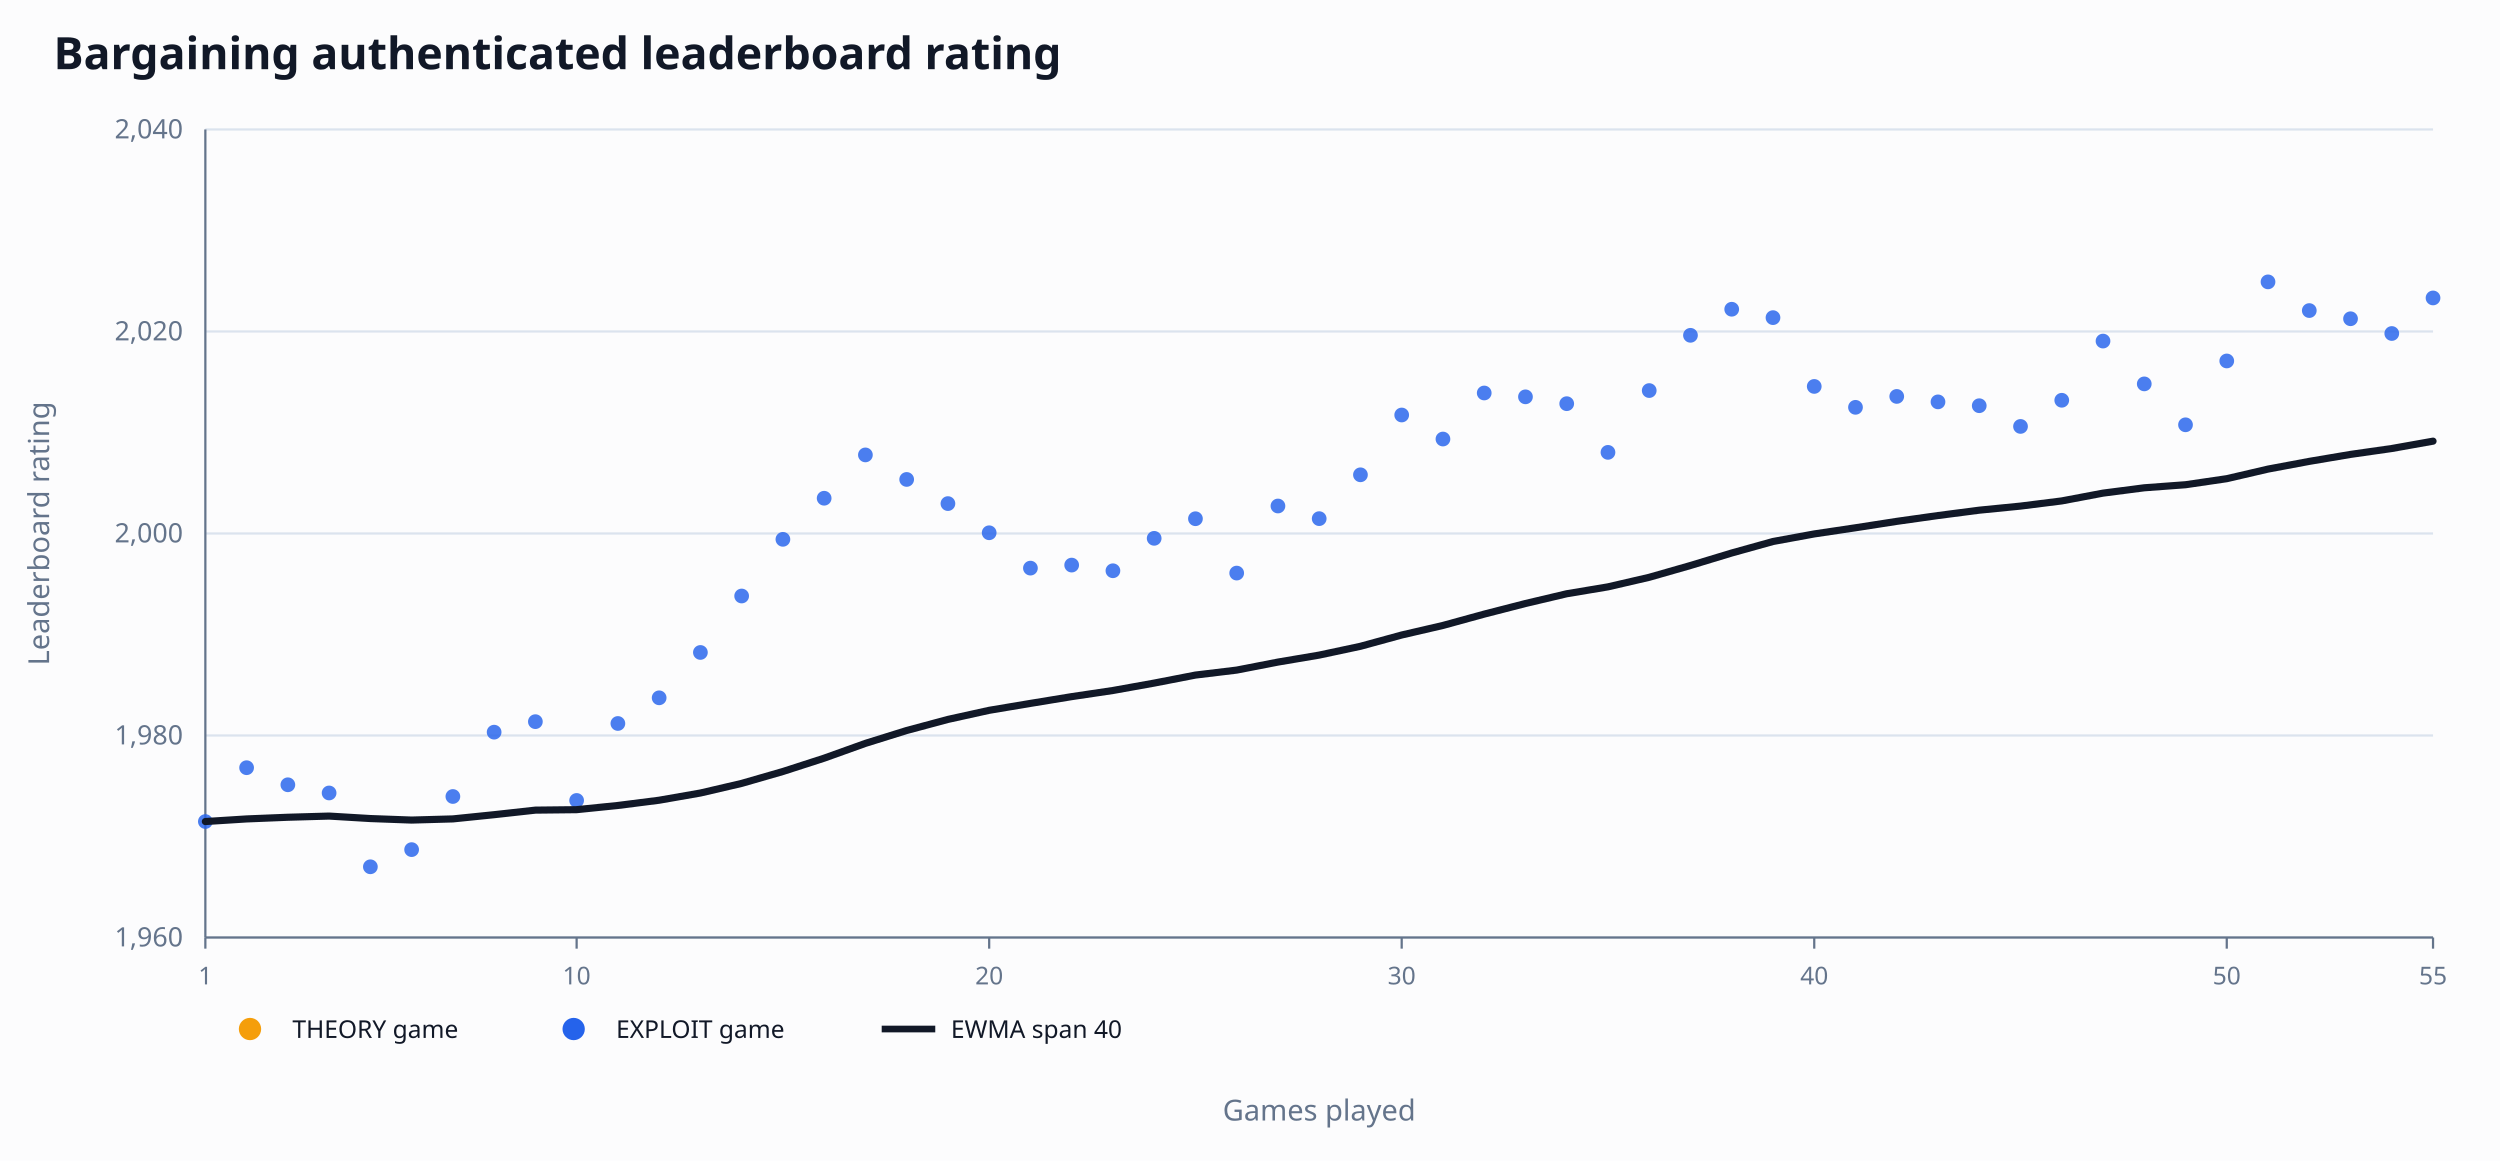
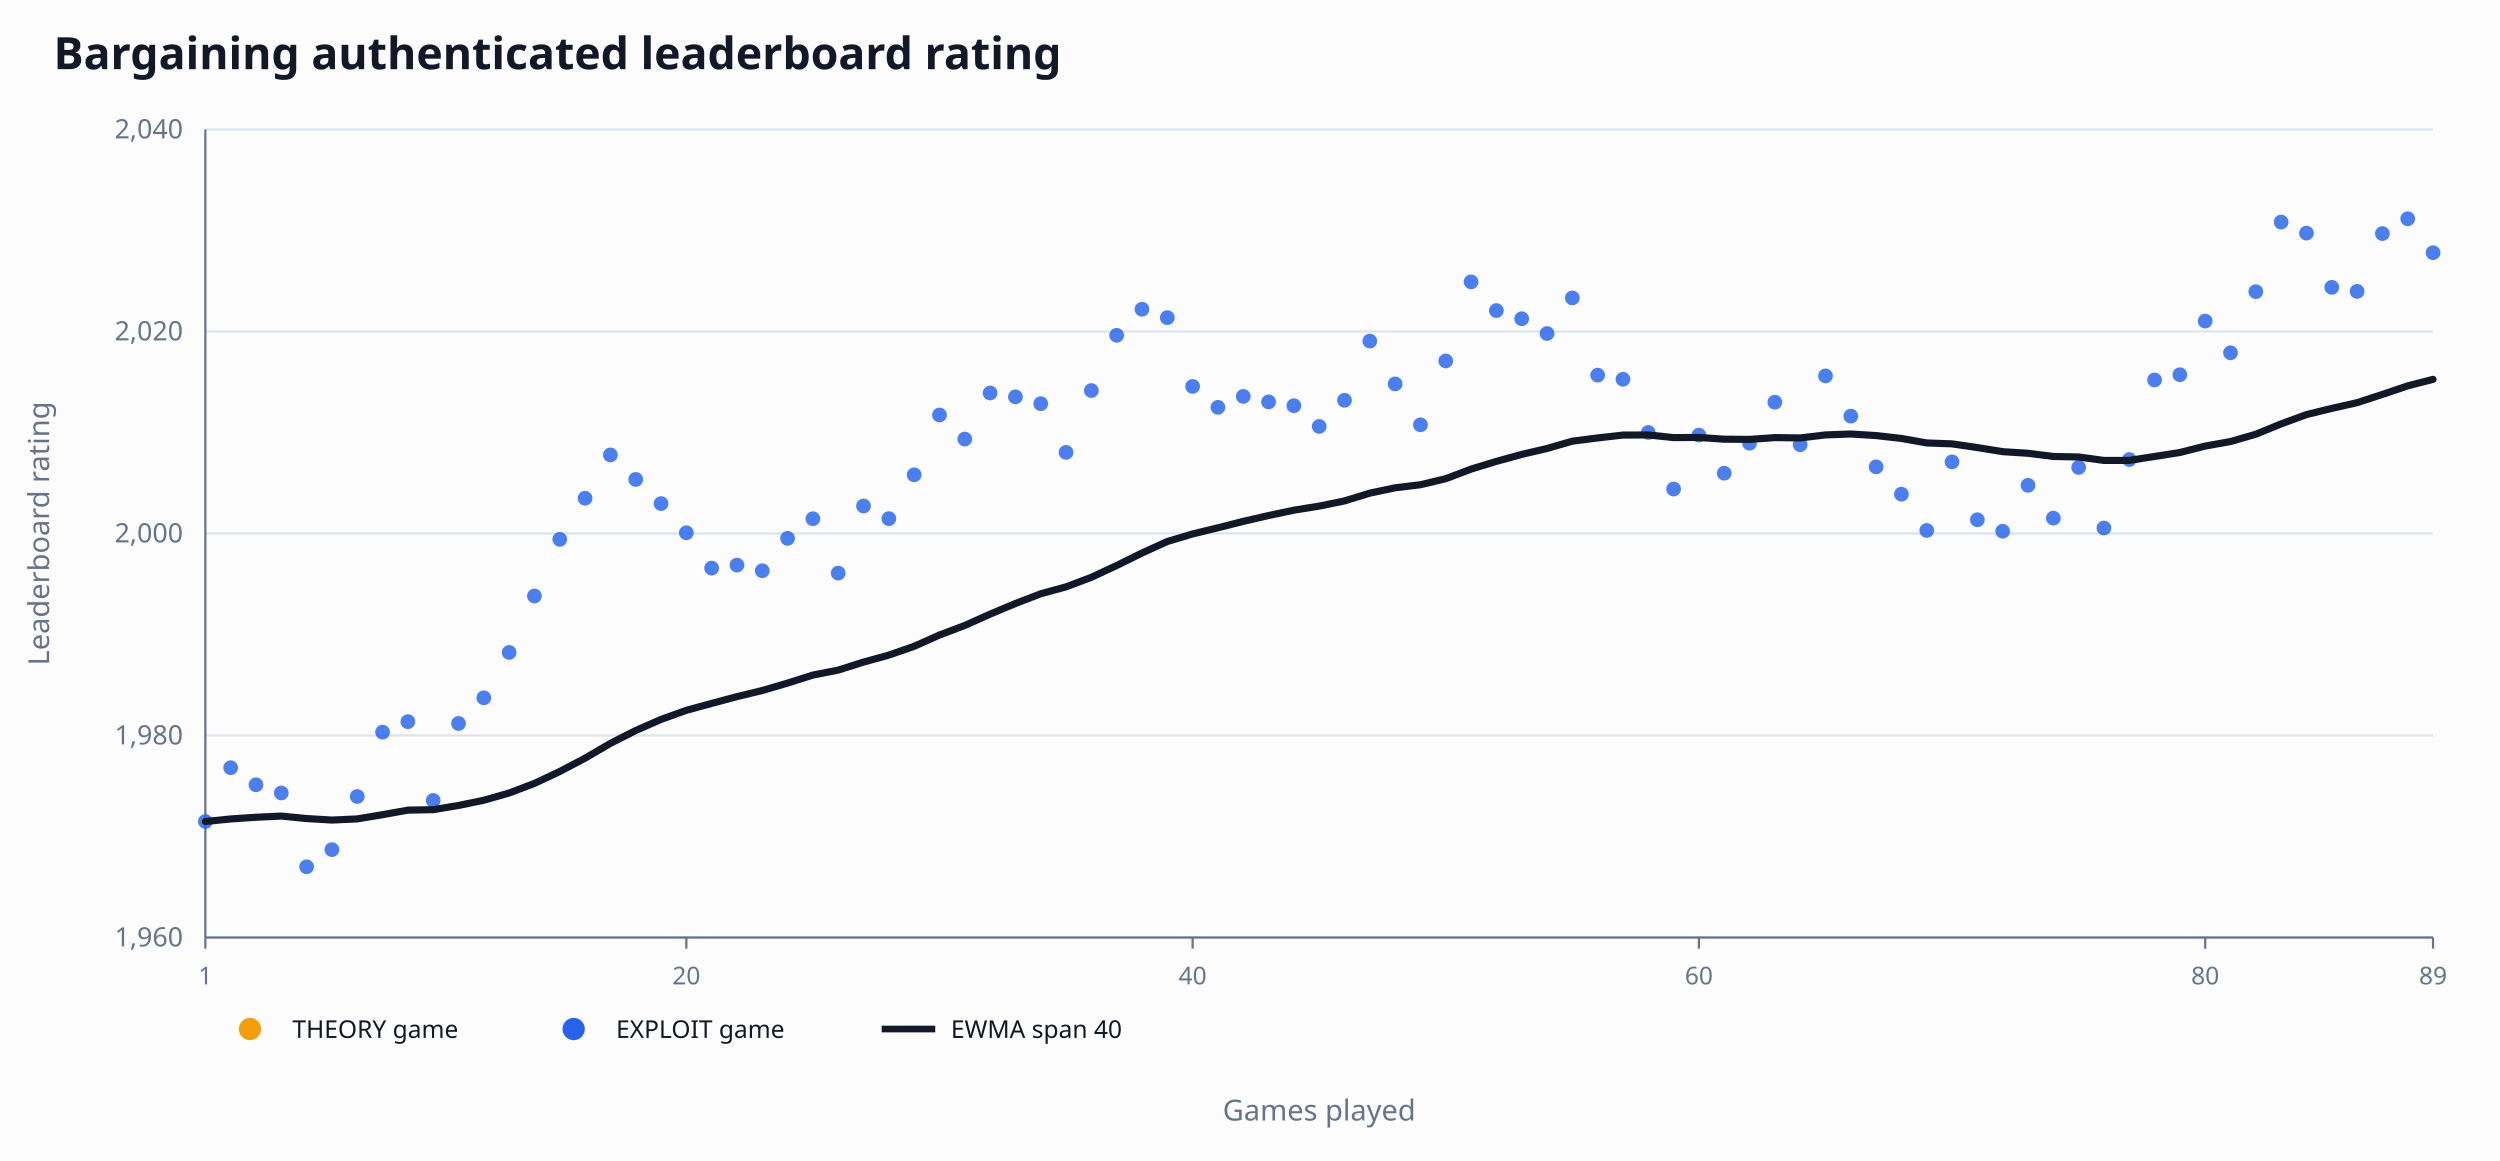
<svg xmlns="http://www.w3.org/2000/svg" width="1120" height="520" viewBox="0 0 1120 520">
  <rect width="100%" height="100%" fill="#fcfcfd" />
  <text x="24" y="31" font-family="system-ui,sans-serif" font-size="20" font-weight="700" fill="#111827">Bargaining authenticated leaderboard rating</text>
  <line x1="92" y1="420.00" x2="1090" y2="420.00" stroke="#dbe3ee" stroke-width="1" />
  <text x="82" y="424.00" text-anchor="end" font-family="system-ui,sans-serif" font-size="12" fill="#64748b">1,960</text>
  <line x1="92" y1="329.50" x2="1090" y2="329.50" stroke="#dbe3ee" stroke-width="1" />
  <text x="82" y="333.50" text-anchor="end" font-family="system-ui,sans-serif" font-size="12" fill="#64748b">1,980</text>
  <line x1="92" y1="239.00" x2="1090" y2="239.00" stroke="#dbe3ee" stroke-width="1" />
  <text x="82" y="243.00" text-anchor="end" font-family="system-ui,sans-serif" font-size="12" fill="#64748b">2,000</text>
  <line x1="92" y1="148.50" x2="1090" y2="148.50" stroke="#dbe3ee" stroke-width="1" />
  <text x="82" y="152.50" text-anchor="end" font-family="system-ui,sans-serif" font-size="12" fill="#64748b">2,020</text>
  <line x1="92" y1="58.00" x2="1090" y2="58.00" stroke="#dbe3ee" stroke-width="1" />
  <text x="82" y="62.00" text-anchor="end" font-family="system-ui,sans-serif" font-size="12" fill="#64748b">2,040</text>
  <line x1="92.00" y1="420" x2="92.00" y2="425" stroke="#64748b" />
  <text x="92.00" y="441" text-anchor="middle" font-family="system-ui,sans-serif" font-size="11" fill="#64748b">1</text>
-   <line x1="258.33" y1="420" x2="258.33" y2="425" stroke="#64748b" />
-   <text x="258.33" y="441" text-anchor="middle" font-family="system-ui,sans-serif" font-size="11" fill="#64748b">10</text>
-   <line x1="443.15" y1="420" x2="443.15" y2="425" stroke="#64748b" />
-   <text x="443.15" y="441" text-anchor="middle" font-family="system-ui,sans-serif" font-size="11" fill="#64748b">20</text>
-   <line x1="627.96" y1="420" x2="627.96" y2="425" stroke="#64748b" />
-   <text x="627.96" y="441" text-anchor="middle" font-family="system-ui,sans-serif" font-size="11" fill="#64748b">30</text>
-   <line x1="812.78" y1="420" x2="812.78" y2="425" stroke="#64748b" />
-   <text x="812.78" y="441" text-anchor="middle" font-family="system-ui,sans-serif" font-size="11" fill="#64748b">40</text>
-   <line x1="997.59" y1="420" x2="997.59" y2="425" stroke="#64748b" />
-   <text x="997.59" y="441" text-anchor="middle" font-family="system-ui,sans-serif" font-size="11" fill="#64748b">50</text>
+   <line x1="307.48" y1="420" x2="307.48" y2="425" stroke="#64748b" />
+   <text x="307.48" y="441" text-anchor="middle" font-family="system-ui,sans-serif" font-size="11" fill="#64748b">20</text>
+   <line x1="534.30" y1="420" x2="534.30" y2="425" stroke="#64748b" />
+   <text x="534.30" y="441" text-anchor="middle" font-family="system-ui,sans-serif" font-size="11" fill="#64748b">40</text>
+   <line x1="761.11" y1="420" x2="761.11" y2="425" stroke="#64748b" />
+   <text x="761.11" y="441" text-anchor="middle" font-family="system-ui,sans-serif" font-size="11" fill="#64748b">60</text>
+   <line x1="987.93" y1="420" x2="987.93" y2="425" stroke="#64748b" />
+   <text x="987.93" y="441" text-anchor="middle" font-family="system-ui,sans-serif" font-size="11" fill="#64748b">80</text>
  <line x1="1090.00" y1="420" x2="1090.00" y2="425" stroke="#64748b" />
-   <text x="1090.00" y="441" text-anchor="middle" font-family="system-ui,sans-serif" font-size="11" fill="#64748b">55</text>
+   <text x="1090.00" y="441" text-anchor="middle" font-family="system-ui,sans-serif" font-size="11" fill="#64748b">89</text>
  <line x1="92" y1="58" x2="92" y2="420" stroke="#64748b" />
  <line x1="92" y1="420" x2="1090" y2="420" stroke="#64748b" />
  <text x="591.00" y="502" text-anchor="middle" font-family="system-ui,sans-serif" font-size="13" fill="#64748b">Games played</text>
  <text x="22" y="239.00" text-anchor="middle" transform="rotate(-90 22 239.00)" font-family="system-ui,sans-serif" font-size="13" fill="#64748b">Leaderboard rating</text>
  <circle cx="92.00" cy="368.05" r="3.3" fill="#2563eb" opacity="0.82" />
-   <circle cx="110.48" cy="343.93" r="3.3" fill="#2563eb" opacity="0.82" />
-   <circle cx="128.96" cy="351.58" r="3.3" fill="#2563eb" opacity="0.82" />
-   <circle cx="147.44" cy="355.25" r="3.3" fill="#2563eb" opacity="0.82" />
-   <circle cx="165.93" cy="388.32" r="3.3" fill="#2563eb" opacity="0.82" />
-   <circle cx="184.41" cy="380.63" r="3.3" fill="#2563eb" opacity="0.82" />
-   <circle cx="202.89" cy="356.83" r="3.3" fill="#2563eb" opacity="0.82" />
-   <circle cx="221.37" cy="328.01" r="3.3" fill="#2563eb" opacity="0.82" />
-   <circle cx="239.85" cy="323.30" r="3.3" fill="#2563eb" opacity="0.82" />
-   <circle cx="258.33" cy="358.60" r="3.3" fill="#2563eb" opacity="0.82" />
-   <circle cx="276.81" cy="324.12" r="3.3" fill="#2563eb" opacity="0.82" />
-   <circle cx="295.30" cy="312.62" r="3.3" fill="#2563eb" opacity="0.82" />
-   <circle cx="313.78" cy="292.30" r="3.3" fill="#2563eb" opacity="0.82" />
-   <circle cx="332.26" cy="267.01" r="3.3" fill="#2563eb" opacity="0.82" />
-   <circle cx="350.74" cy="241.62" r="3.3" fill="#2563eb" opacity="0.82" />
-   <circle cx="369.22" cy="223.21" r="3.3" fill="#2563eb" opacity="0.82" />
-   <circle cx="387.70" cy="203.80" r="3.3" fill="#2563eb" opacity="0.82" />
-   <circle cx="406.19" cy="214.79" r="3.3" fill="#2563eb" opacity="0.82" />
-   <circle cx="424.67" cy="225.61" r="3.3" fill="#2563eb" opacity="0.82" />
-   <circle cx="443.15" cy="238.68" r="3.3" fill="#2563eb" opacity="0.82" />
-   <circle cx="461.63" cy="254.52" r="3.3" fill="#2563eb" opacity="0.82" />
-   <circle cx="480.11" cy="253.16" r="3.3" fill="#2563eb" opacity="0.82" />
-   <circle cx="498.59" cy="255.70" r="3.3" fill="#2563eb" opacity="0.82" />
-   <circle cx="517.07" cy="241.17" r="3.3" fill="#2563eb" opacity="0.82" />
-   <circle cx="535.56" cy="232.39" r="3.3" fill="#2563eb" opacity="0.82" />
-   <circle cx="554.04" cy="256.74" r="3.3" fill="#2563eb" opacity="0.82" />
-   <circle cx="572.52" cy="226.69" r="3.3" fill="#2563eb" opacity="0.82" />
-   <circle cx="591.00" cy="232.35" r="3.3" fill="#2563eb" opacity="0.82" />
-   <circle cx="609.48" cy="212.71" r="3.3" fill="#2563eb" opacity="0.82" />
-   <circle cx="627.96" cy="185.92" r="3.3" fill="#2563eb" opacity="0.82" />
-   <circle cx="646.44" cy="196.69" r="3.3" fill="#2563eb" opacity="0.82" />
-   <circle cx="664.93" cy="176.06" r="3.3" fill="#2563eb" opacity="0.82" />
-   <circle cx="683.41" cy="177.78" r="3.3" fill="#2563eb" opacity="0.82" />
-   <circle cx="701.89" cy="180.85" r="3.3" fill="#2563eb" opacity="0.82" />
-   <circle cx="720.37" cy="202.66" r="3.3" fill="#2563eb" opacity="0.82" />
-   <circle cx="738.85" cy="174.97" r="3.3" fill="#2563eb" opacity="0.82" />
-   <circle cx="757.33" cy="150.22" r="3.3" fill="#2563eb" opacity="0.82" />
-   <circle cx="775.81" cy="138.54" r="3.3" fill="#2563eb" opacity="0.82" />
-   <circle cx="794.30" cy="142.30" r="3.3" fill="#2563eb" opacity="0.82" />
-   <circle cx="812.78" cy="173.12" r="3.3" fill="#2563eb" opacity="0.82" />
-   <circle cx="831.26" cy="182.48" r="3.3" fill="#2563eb" opacity="0.82" />
-   <circle cx="849.74" cy="177.60" r="3.3" fill="#2563eb" opacity="0.82" />
-   <circle cx="868.22" cy="180.04" r="3.3" fill="#2563eb" opacity="0.82" />
-   <circle cx="886.70" cy="181.76" r="3.3" fill="#2563eb" opacity="0.82" />
-   <circle cx="905.19" cy="191.04" r="3.3" fill="#2563eb" opacity="0.82" />
-   <circle cx="923.67" cy="179.32" r="3.3" fill="#2563eb" opacity="0.82" />
-   <circle cx="942.15" cy="152.80" r="3.3" fill="#2563eb" opacity="0.82" />
-   <circle cx="960.63" cy="171.98" r="3.3" fill="#2563eb" opacity="0.82" />
-   <circle cx="979.11" cy="190.31" r="3.3" fill="#2563eb" opacity="0.82" />
-   <circle cx="997.59" cy="161.71" r="3.3" fill="#2563eb" opacity="0.82" />
-   <circle cx="1016.07" cy="126.28" r="3.3" fill="#2563eb" opacity="0.82" />
-   <circle cx="1034.56" cy="139.13" r="3.3" fill="#2563eb" opacity="0.82" />
-   <circle cx="1053.04" cy="142.80" r="3.3" fill="#2563eb" opacity="0.82" />
-   <circle cx="1071.52" cy="149.41" r="3.3" fill="#2563eb" opacity="0.82" />
-   <circle cx="1090.00" cy="133.48" r="3.3" fill="#2563eb" opacity="0.82" />
-   <polyline points="92.00,368.05 110.48,366.88 128.96,366.13 147.44,365.60 165.93,366.71 184.41,367.39 202.89,366.87 221.37,364.98 239.85,362.94 258.33,362.73 276.81,360.85 295.30,358.50 313.78,355.27 332.26,350.96 350.74,345.63 369.22,339.66 387.70,333.03 406.19,327.26 424.67,322.30 443.15,318.22 461.63,315.12 480.11,312.09 498.59,309.34 517.07,306.02 535.56,302.43 554.04,300.20 572.52,296.61 591.00,293.48 609.48,289.54 627.96,284.48 646.44,280.20 664.93,275.12 683.41,270.37 701.89,266.00 720.37,262.91 738.85,258.63 757.33,253.34 775.81,247.74 794.30,242.59 812.78,239.20 831.26,236.44 849.74,233.57 868.22,230.96 886.70,228.56 905.19,226.73 923.67,224.41 942.15,220.92 960.63,218.53 979.11,217.16 997.59,214.45 1016.07,210.15 1034.56,206.69 1053.04,203.57 1071.52,200.93 1090.00,197.64" fill="none" stroke="#111827" stroke-width="3.2" stroke-linejoin="round" stroke-linecap="round" />
+   <circle cx="103.34" cy="343.93" r="3.3" fill="#2563eb" opacity="0.82" />
+   <circle cx="114.68" cy="351.58" r="3.3" fill="#2563eb" opacity="0.82" />
+   <circle cx="126.02" cy="355.25" r="3.3" fill="#2563eb" opacity="0.82" />
+   <circle cx="137.36" cy="388.32" r="3.3" fill="#2563eb" opacity="0.82" />
+   <circle cx="148.70" cy="380.63" r="3.3" fill="#2563eb" opacity="0.82" />
+   <circle cx="160.05" cy="356.83" r="3.3" fill="#2563eb" opacity="0.82" />
+   <circle cx="171.39" cy="328.01" r="3.3" fill="#2563eb" opacity="0.82" />
+   <circle cx="182.73" cy="323.30" r="3.3" fill="#2563eb" opacity="0.82" />
+   <circle cx="194.07" cy="358.60" r="3.3" fill="#2563eb" opacity="0.82" />
+   <circle cx="205.41" cy="324.12" r="3.3" fill="#2563eb" opacity="0.82" />
+   <circle cx="216.75" cy="312.62" r="3.3" fill="#2563eb" opacity="0.82" />
+   <circle cx="228.09" cy="292.30" r="3.3" fill="#2563eb" opacity="0.82" />
+   <circle cx="239.43" cy="267.01" r="3.3" fill="#2563eb" opacity="0.82" />
+   <circle cx="250.77" cy="241.62" r="3.3" fill="#2563eb" opacity="0.82" />
+   <circle cx="262.11" cy="223.21" r="3.3" fill="#2563eb" opacity="0.82" />
+   <circle cx="273.45" cy="203.80" r="3.3" fill="#2563eb" opacity="0.82" />
+   <circle cx="284.80" cy="214.79" r="3.3" fill="#2563eb" opacity="0.82" />
+   <circle cx="296.14" cy="225.61" r="3.3" fill="#2563eb" opacity="0.82" />
+   <circle cx="307.48" cy="238.68" r="3.3" fill="#2563eb" opacity="0.82" />
+   <circle cx="318.82" cy="254.52" r="3.3" fill="#2563eb" opacity="0.82" />
+   <circle cx="330.16" cy="253.16" r="3.3" fill="#2563eb" opacity="0.82" />
+   <circle cx="341.50" cy="255.70" r="3.3" fill="#2563eb" opacity="0.82" />
+   <circle cx="352.84" cy="241.17" r="3.3" fill="#2563eb" opacity="0.82" />
+   <circle cx="364.18" cy="232.39" r="3.3" fill="#2563eb" opacity="0.82" />
+   <circle cx="375.52" cy="256.74" r="3.3" fill="#2563eb" opacity="0.82" />
+   <circle cx="386.86" cy="226.69" r="3.3" fill="#2563eb" opacity="0.82" />
+   <circle cx="398.20" cy="232.35" r="3.3" fill="#2563eb" opacity="0.82" />
+   <circle cx="409.55" cy="212.71" r="3.3" fill="#2563eb" opacity="0.82" />
+   <circle cx="420.89" cy="185.92" r="3.3" fill="#2563eb" opacity="0.82" />
+   <circle cx="432.23" cy="196.69" r="3.3" fill="#2563eb" opacity="0.82" />
+   <circle cx="443.57" cy="176.06" r="3.3" fill="#2563eb" opacity="0.82" />
+   <circle cx="454.91" cy="177.78" r="3.3" fill="#2563eb" opacity="0.82" />
+   <circle cx="466.25" cy="180.85" r="3.3" fill="#2563eb" opacity="0.82" />
+   <circle cx="477.59" cy="202.66" r="3.3" fill="#2563eb" opacity="0.82" />
+   <circle cx="488.93" cy="174.97" r="3.3" fill="#2563eb" opacity="0.82" />
+   <circle cx="500.27" cy="150.22" r="3.3" fill="#2563eb" opacity="0.82" />
+   <circle cx="511.61" cy="138.54" r="3.3" fill="#2563eb" opacity="0.82" />
+   <circle cx="522.95" cy="142.30" r="3.3" fill="#2563eb" opacity="0.82" />
+   <circle cx="534.30" cy="173.12" r="3.3" fill="#2563eb" opacity="0.82" />
+   <circle cx="545.64" cy="182.48" r="3.3" fill="#2563eb" opacity="0.82" />
+   <circle cx="556.98" cy="177.60" r="3.3" fill="#2563eb" opacity="0.82" />
+   <circle cx="568.32" cy="180.04" r="3.3" fill="#2563eb" opacity="0.82" />
+   <circle cx="579.66" cy="181.76" r="3.3" fill="#2563eb" opacity="0.82" />
+   <circle cx="591.00" cy="191.04" r="3.3" fill="#2563eb" opacity="0.82" />
+   <circle cx="602.34" cy="179.32" r="3.3" fill="#2563eb" opacity="0.82" />
+   <circle cx="613.68" cy="152.80" r="3.3" fill="#2563eb" opacity="0.82" />
+   <circle cx="625.02" cy="171.98" r="3.3" fill="#2563eb" opacity="0.82" />
+   <circle cx="636.36" cy="190.31" r="3.3" fill="#2563eb" opacity="0.82" />
+   <circle cx="647.70" cy="161.71" r="3.3" fill="#2563eb" opacity="0.82" />
+   <circle cx="659.05" cy="126.28" r="3.3" fill="#2563eb" opacity="0.82" />
+   <circle cx="670.39" cy="139.13" r="3.3" fill="#2563eb" opacity="0.82" />
+   <circle cx="681.73" cy="142.80" r="3.3" fill="#2563eb" opacity="0.82" />
+   <circle cx="693.07" cy="149.41" r="3.3" fill="#2563eb" opacity="0.82" />
+   <circle cx="704.41" cy="133.48" r="3.3" fill="#2563eb" opacity="0.82" />
+   <circle cx="715.75" cy="168.05" r="3.3" fill="#2563eb" opacity="0.82" />
+   <circle cx="727.09" cy="169.90" r="3.3" fill="#2563eb" opacity="0.82" />
+   <circle cx="738.43" cy="193.75" r="3.3" fill="#2563eb" opacity="0.82" />
+   <circle cx="749.77" cy="219.09" r="3.3" fill="#2563eb" opacity="0.82" />
+   <circle cx="761.11" cy="194.93" r="3.3" fill="#2563eb" opacity="0.82" />
+   <circle cx="772.45" cy="211.99" r="3.3" fill="#2563eb" opacity="0.82" />
+   <circle cx="783.80" cy="198.55" r="3.3" fill="#2563eb" opacity="0.82" />
+   <circle cx="795.14" cy="180.18" r="3.3" fill="#2563eb" opacity="0.82" />
+   <circle cx="806.48" cy="199.23" r="3.3" fill="#2563eb" opacity="0.82" />
+   <circle cx="817.82" cy="168.41" r="3.3" fill="#2563eb" opacity="0.82" />
+   <circle cx="829.16" cy="186.42" r="3.3" fill="#2563eb" opacity="0.82" />
+   <circle cx="840.50" cy="209.14" r="3.3" fill="#2563eb" opacity="0.82" />
+   <circle cx="851.84" cy="221.40" r="3.3" fill="#2563eb" opacity="0.82" />
+   <circle cx="863.18" cy="237.64" r="3.3" fill="#2563eb" opacity="0.82" />
+   <circle cx="874.52" cy="206.92" r="3.3" fill="#2563eb" opacity="0.82" />
+   <circle cx="885.86" cy="232.85" r="3.3" fill="#2563eb" opacity="0.82" />
+   <circle cx="897.20" cy="238.00" r="3.3" fill="#2563eb" opacity="0.82" />
+   <circle cx="908.55" cy="217.42" r="3.3" fill="#2563eb" opacity="0.82" />
+   <circle cx="919.89" cy="232.12" r="3.3" fill="#2563eb" opacity="0.82" />
+   <circle cx="931.23" cy="209.41" r="3.3" fill="#2563eb" opacity="0.82" />
+   <circle cx="942.57" cy="236.56" r="3.3" fill="#2563eb" opacity="0.82" />
+   <circle cx="953.91" cy="205.88" r="3.3" fill="#2563eb" opacity="0.82" />
+   <circle cx="965.25" cy="170.22" r="3.3" fill="#2563eb" opacity="0.82" />
+   <circle cx="976.59" cy="167.87" r="3.3" fill="#2563eb" opacity="0.82" />
+   <circle cx="987.93" cy="143.84" r="3.3" fill="#2563eb" opacity="0.82" />
+   <circle cx="999.27" cy="158.05" r="3.3" fill="#2563eb" opacity="0.82" />
+   <circle cx="1010.61" cy="130.67" r="3.3" fill="#2563eb" opacity="0.82" />
+   <circle cx="1021.95" cy="99.49" r="3.3" fill="#2563eb" opacity="0.82" />
+   <circle cx="1033.30" cy="104.43" r="3.3" fill="#2563eb" opacity="0.82" />
+   <circle cx="1044.64" cy="128.73" r="3.3" fill="#2563eb" opacity="0.82" />
+   <circle cx="1055.98" cy="130.54" r="3.3" fill="#2563eb" opacity="0.82" />
+   <circle cx="1067.32" cy="104.65" r="3.3" fill="#2563eb" opacity="0.82" />
+   <circle cx="1078.66" cy="98.00" r="3.3" fill="#2563eb" opacity="0.82" />
+   <circle cx="1090.00" cy="113.21" r="3.3" fill="#2563eb" opacity="0.82" />
+   <polyline points="92.00,368.05 103.34,366.88 114.68,366.13 126.02,365.60 137.36,366.71 148.70,367.39 160.05,366.87 171.39,364.98 182.73,362.94 194.07,362.73 205.41,360.85 216.75,358.50 228.09,355.27 239.43,350.96 250.77,345.63 262.11,339.66 273.45,333.03 284.80,327.26 296.14,322.30 307.48,318.22 318.82,315.12 330.16,312.09 341.50,309.34 352.84,306.02 364.18,302.43 375.52,300.20 386.86,296.61 398.20,293.48 409.55,289.54 420.89,284.48 432.23,280.20 443.57,275.12 454.91,270.37 466.25,266.00 477.59,262.91 488.93,258.63 500.27,253.34 511.61,247.74 522.95,242.59 534.30,239.20 545.64,236.44 556.98,233.57 568.32,230.96 579.66,228.56 591.00,226.73 602.34,224.41 613.68,220.92 625.02,218.53 636.36,217.16 647.70,214.45 659.05,210.15 670.39,206.69 681.73,203.57 693.07,200.93 704.41,197.64 715.75,196.19 727.09,194.91 738.43,194.86 749.77,196.04 761.11,195.98 772.45,196.76 783.80,196.85 795.14,196.04 806.48,196.19 817.82,194.84 829.16,194.43 840.50,195.14 851.84,196.42 863.18,198.44 874.52,198.85 885.86,200.51 897.20,202.34 908.55,203.07 919.89,204.49 931.23,204.73 942.57,206.28 953.91,206.26 965.25,204.50 976.59,202.72 987.93,199.84 999.27,197.81 1010.61,194.53 1021.95,189.90 1033.30,185.73 1044.64,182.95 1055.98,180.39 1067.32,176.69 1078.66,172.86 1090.00,169.95" fill="none" stroke="#111827" stroke-width="3.2" stroke-linejoin="round" stroke-linecap="round" />
  <circle cx="112" cy="461" r="5" fill="#f59e0b" />
  <text x="131" y="465" font-family="system-ui,sans-serif" font-size="11" fill="#111827">THEORY game</text>
  <circle cx="257" cy="461" r="5" fill="#2563eb" />
  <text x="276" y="465" font-family="system-ui,sans-serif" font-size="11" fill="#111827">EXPLOIT game</text>
  <line x1="395" y1="461" x2="419" y2="461" stroke="#111827" stroke-width="3" />
  <text x="426" y="465" font-family="system-ui,sans-serif" font-size="11" fill="#111827">EWMA span 40</text>
</svg>
